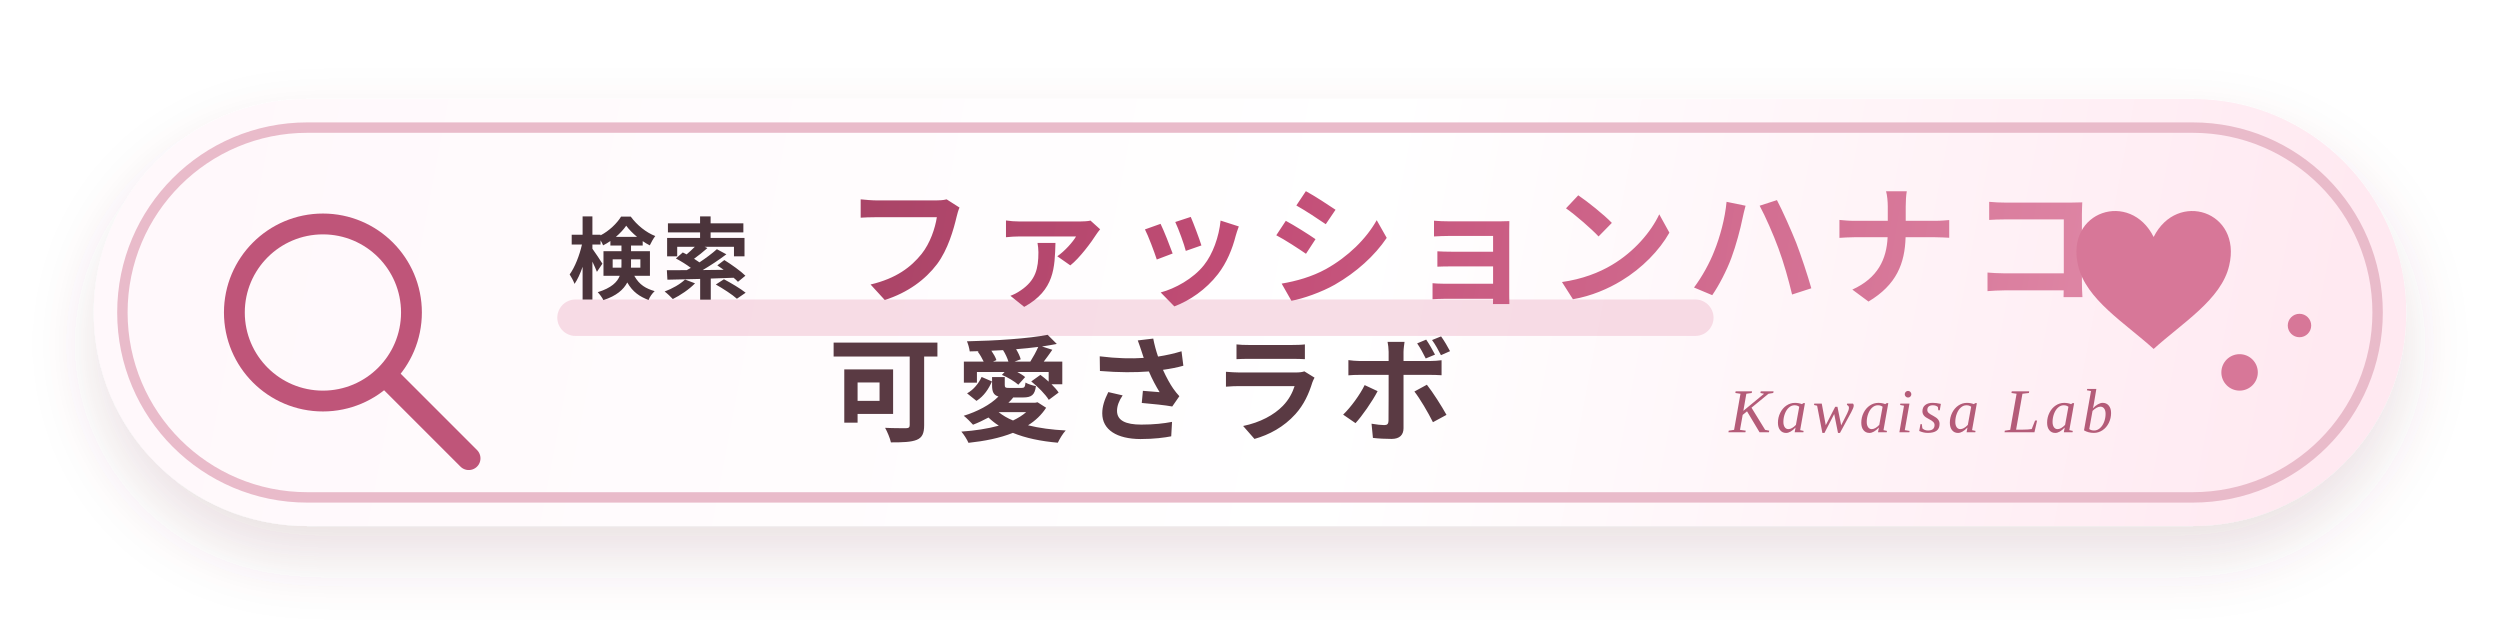
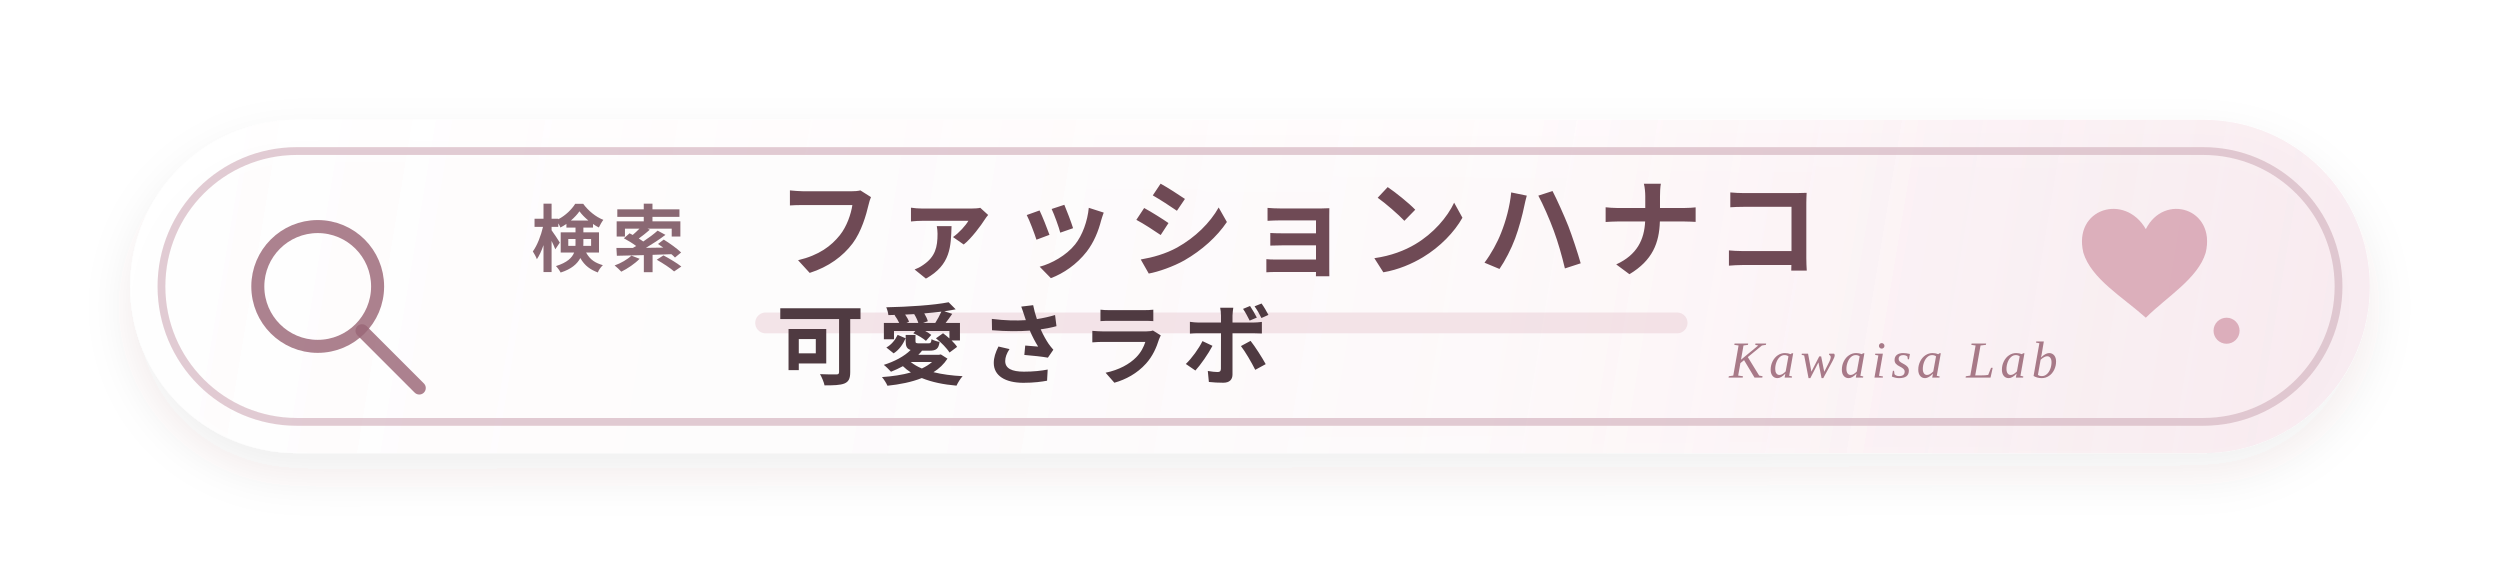
- <svg xmlns="http://www.w3.org/2000/svg" width="960" height="240" viewBox="0 0 960 240" role="img" aria-label="ファッションハナコ 可愛さラボ">
+ <svg xmlns="http://www.w3.org/2000/svg" width="960" height="220" viewBox="0 0 960 220" role="img" aria-label="ファッションハナコ 可愛さラボ">
  <defs>
-     <linearGradient id="searchBg" x1="72" y1="44" x2="884" y2="198" gradientUnits="userSpaceOnUse">
-       <stop offset="0" stop-color="#fff8fb" />
-       <stop offset=".55" stop-color="#ffffff" />
-       <stop offset="1" stop-color="#ffe9f1" />
+     <linearGradient id="quietBg" x1="68" y1="38" x2="884" y2="174" gradientUnits="userSpaceOnUse">
+       <stop offset="0" stop-color="#ffffff" stop-opacity=".86" />
+       <stop offset=".62" stop-color="#fffafb" stop-opacity=".82" />
+       <stop offset="1" stop-color="#f8e8ee" stop-opacity=".78" />
    </linearGradient>
-     <linearGradient id="roseInk" x1="160" y1="66" x2="820" y2="178" gradientUnits="userSpaceOnUse">
-       <stop offset="0" stop-color="#8d3a55" />
-       <stop offset=".48" stop-color="#c24d76" />
-       <stop offset="1" stop-color="#e08aa8" />
-     </linearGradient>
-     <filter id="softShadow" x="-8%" y="-18%" width="116%" height="150%">
-       <feDropShadow dx="0" dy="12" stdDeviation="12" flood-color="#7c3d50" flood-opacity=".16" />
+     <filter id="softShadow" x="-8%" y="-20%" width="116%" height="150%">
+       <feDropShadow dx="0" dy="8" stdDeviation="9" flood-color="#50343c" flood-opacity=".10" />
    </filter>
  </defs>
-   <rect x="36" y="38" width="888" height="164" rx="82" fill="url(#searchBg)" filter="url(#softShadow)" />
-   <rect x="47" y="49" width="866" height="142" rx="71" fill="none" stroke="#e9bbca" stroke-width="4" />
-   <circle cx="124" cy="120" r="34" fill="none" stroke="#bf5579" stroke-width="8" />
-   <path d="M149 145l31 31" fill="none" stroke="#bf5579" stroke-width="9" stroke-linecap="round" />
-   <path d="M221 122h430" fill="none" stroke="#f2c4d4" stroke-width="14" stroke-linecap="round" opacity=".58" />
-   <text x="218" y="112" fill="#4b343b" font-family="'Yu Gothic','Hiragino Sans',Meiryo,sans-serif" font-size="34" font-weight="800" letter-spacing="2">検索</text>
-   <text x="324" y="113" fill="url(#roseInk)" font-family="'Yu Mincho','Hiragino Mincho ProN','Yu Gothic',serif" font-size="50" font-weight="800" letter-spacing="4">ファッションハナコ</text>
-   <text x="318" y="166" fill="#5a3a43" font-family="'Yu Gothic','Hiragino Sans',Meiryo,sans-serif" font-size="44" font-weight="900" letter-spacing="5">可愛さラボ</text>
-   <text x="664" y="166" fill="#b45b78" font-family="Georgia,'Times New Roman',serif" font-size="24" font-style="italic" letter-spacing="2">Kawaisa Lab</text>
-   <g fill="#d77798">
-     <path d="M827 91c9-18 34-10 29 11-3 13-18 22-29 32-11-10-26-19-29-32-5-21 20-29 29-11z" />
-     <circle cx="860" cy="143" r="7" />
-     <circle cx="883" cy="125" r="4.5" />
+   <rect x="50" y="46" width="860" height="128" rx="64" fill="url(#quietBg)" filter="url(#softShadow)" />
+   <rect x="62" y="58" width="836" height="104" rx="52" fill="none" stroke="#d9bdc6" stroke-width="3" opacity=".78" />
+   <circle cx="122" cy="110" r="23" fill="none" stroke="#9a6676" stroke-width="5" opacity=".82" />
+   <path d="M139 127l22 22" fill="none" stroke="#9a6676" stroke-width="5" stroke-linecap="round" opacity=".82" />
+   <text x="204" y="102" fill="#7d5864" font-family="'Yu Gothic','Hiragino Sans',Meiryo,sans-serif" font-size="28" font-weight="700" letter-spacing="3" opacity=".9">検索</text>
+   <text x="298" y="103" fill="#6f4a55" font-family="'Yu Mincho','Hiragino Mincho ProN','Yu Gothic',serif" font-size="41" font-weight="700" letter-spacing="4">ファッションハナコ</text>
+   <path d="M294 124h350" fill="none" stroke="#e7c7d1" stroke-width="8" stroke-linecap="round" opacity=".45" />
+   <text x="298" y="145" fill="#4f3a41" font-family="'Yu Gothic','Hiragino Sans',Meiryo,sans-serif" font-size="34" font-weight="800" letter-spacing="5">可愛さラボ</text>
+   <text x="664" y="145" fill="#9a6676" font-family="Georgia,'Times New Roman',serif" font-size="20" font-style="italic" letter-spacing="2" opacity=".86">Kawaisa Lab</text>
+   <g fill="#c9879a" opacity=".62">
+     <path d="M824 88c7-14 27-8 23 9-3 10-15 17-23 25-9-8-21-15-24-25-4-17 16-23 24-9z" />
+     <circle cx="855" cy="127" r="5" />
  </g>
</svg>
